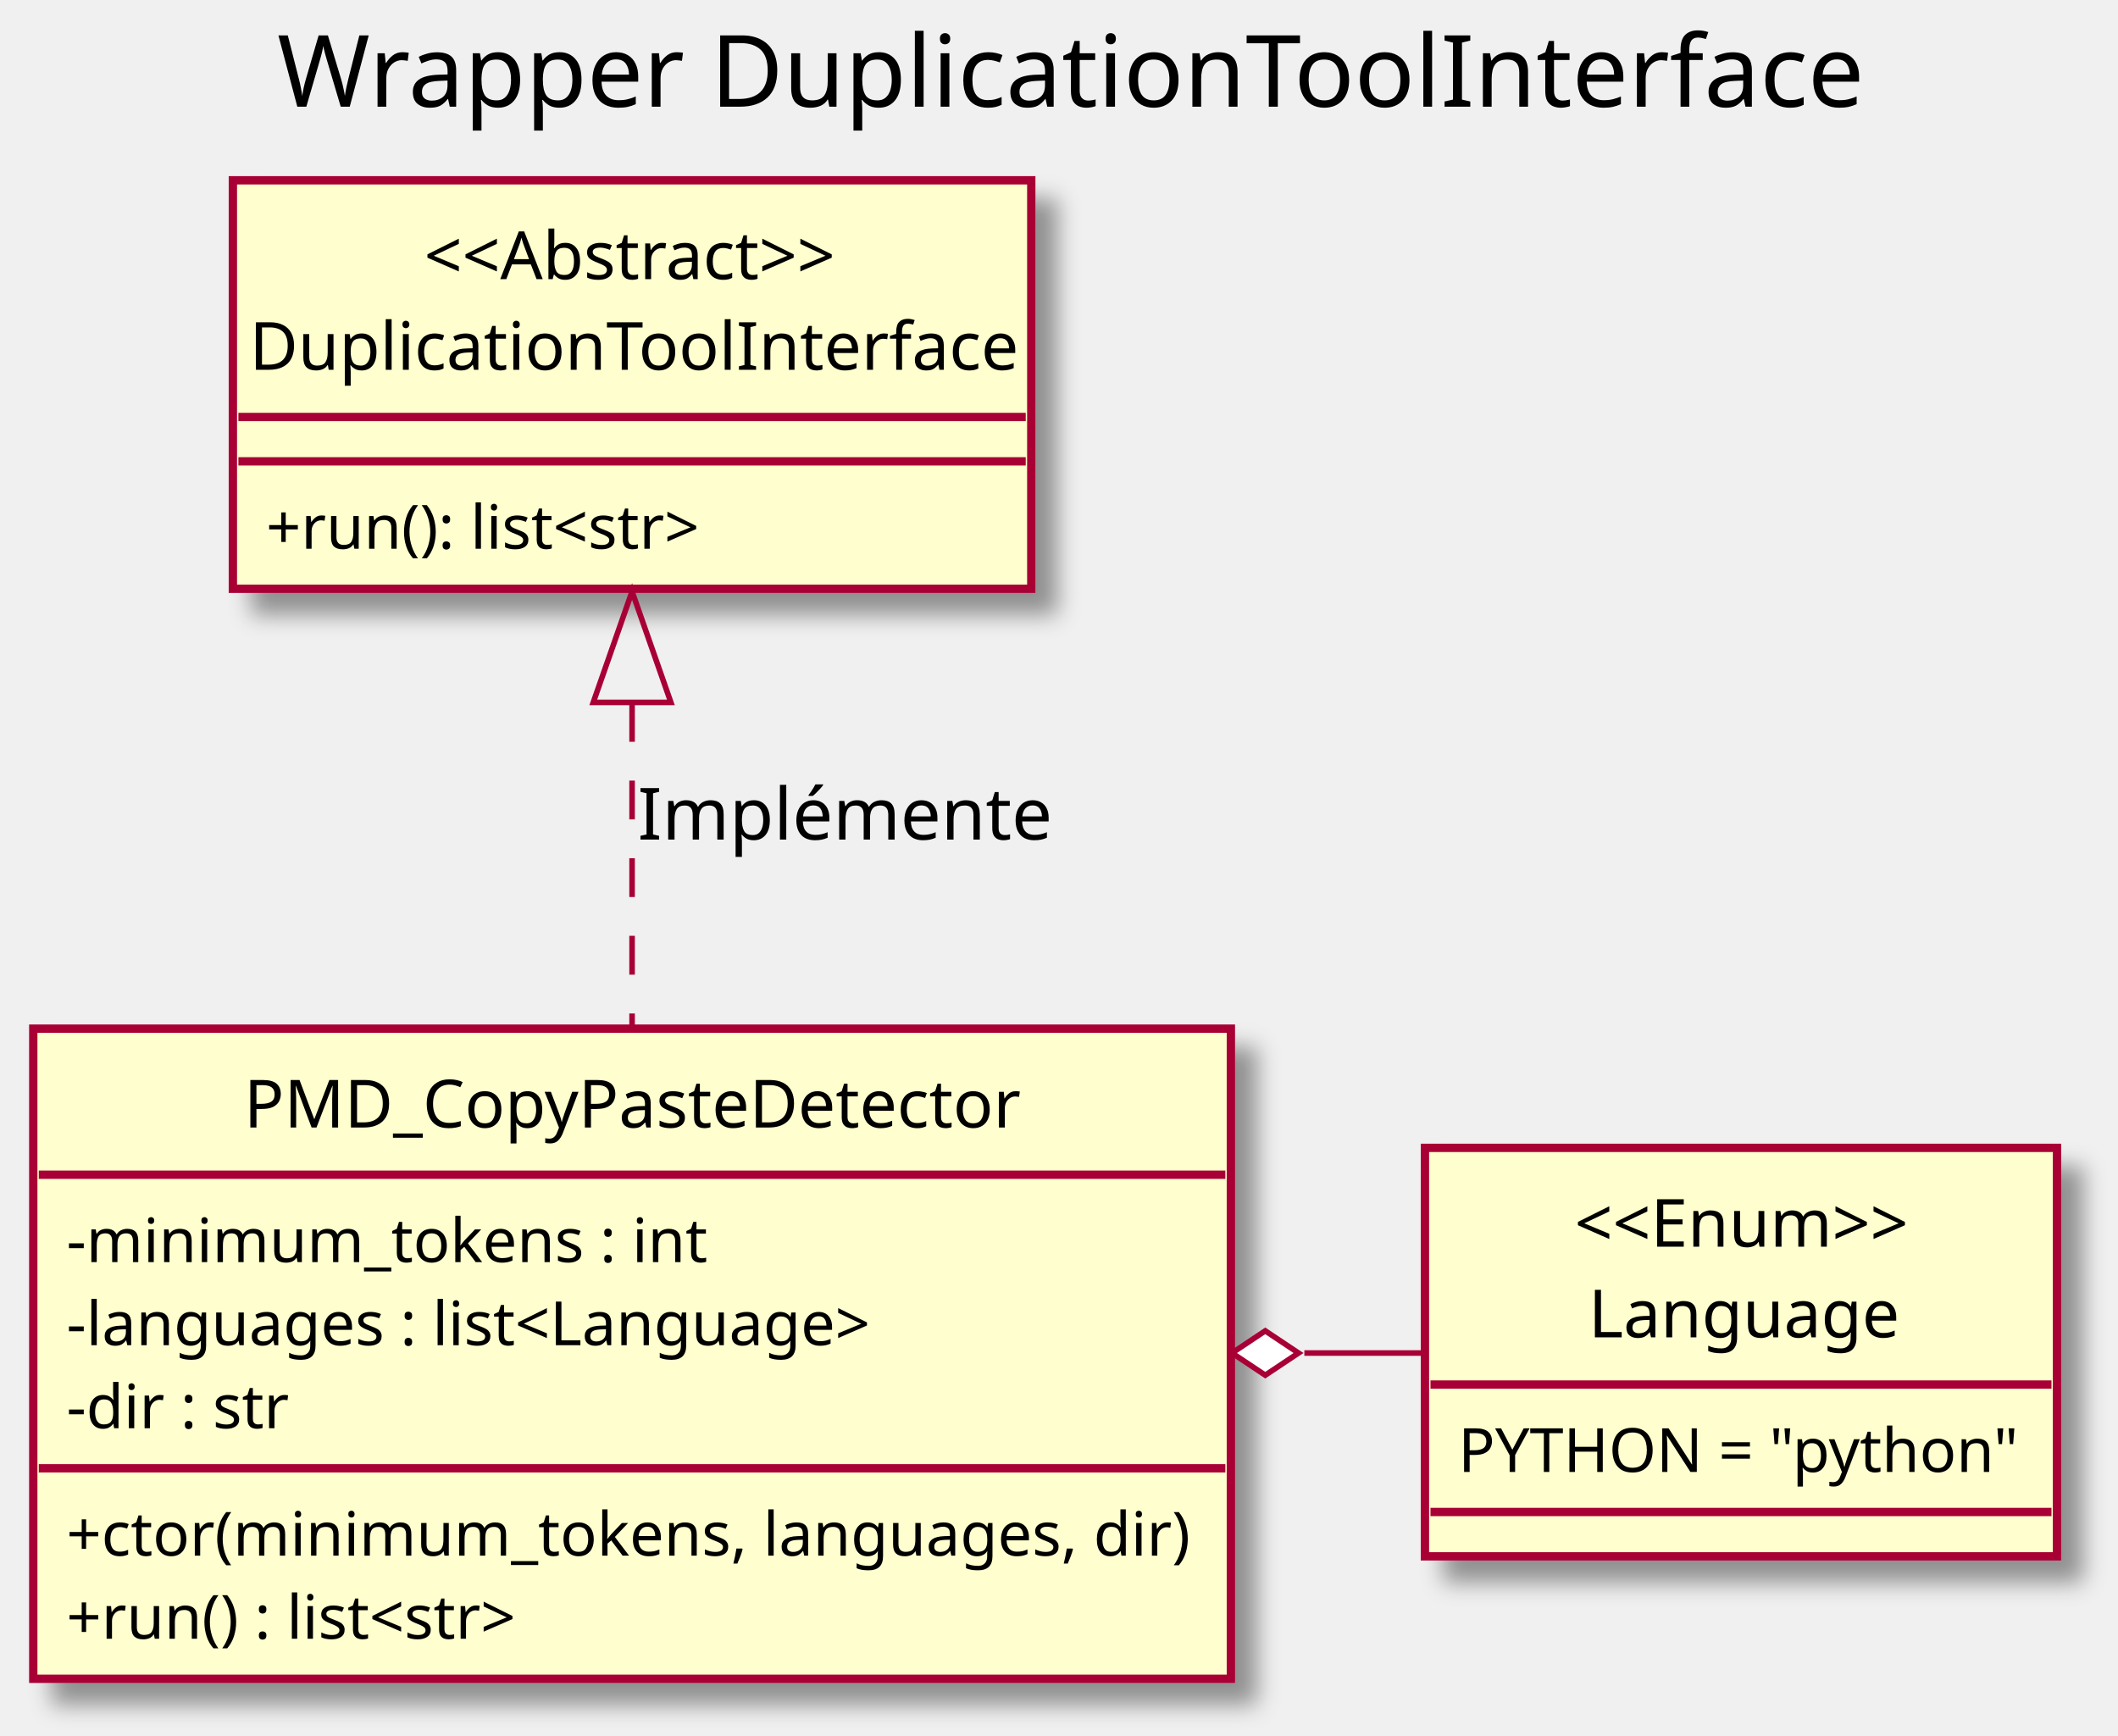
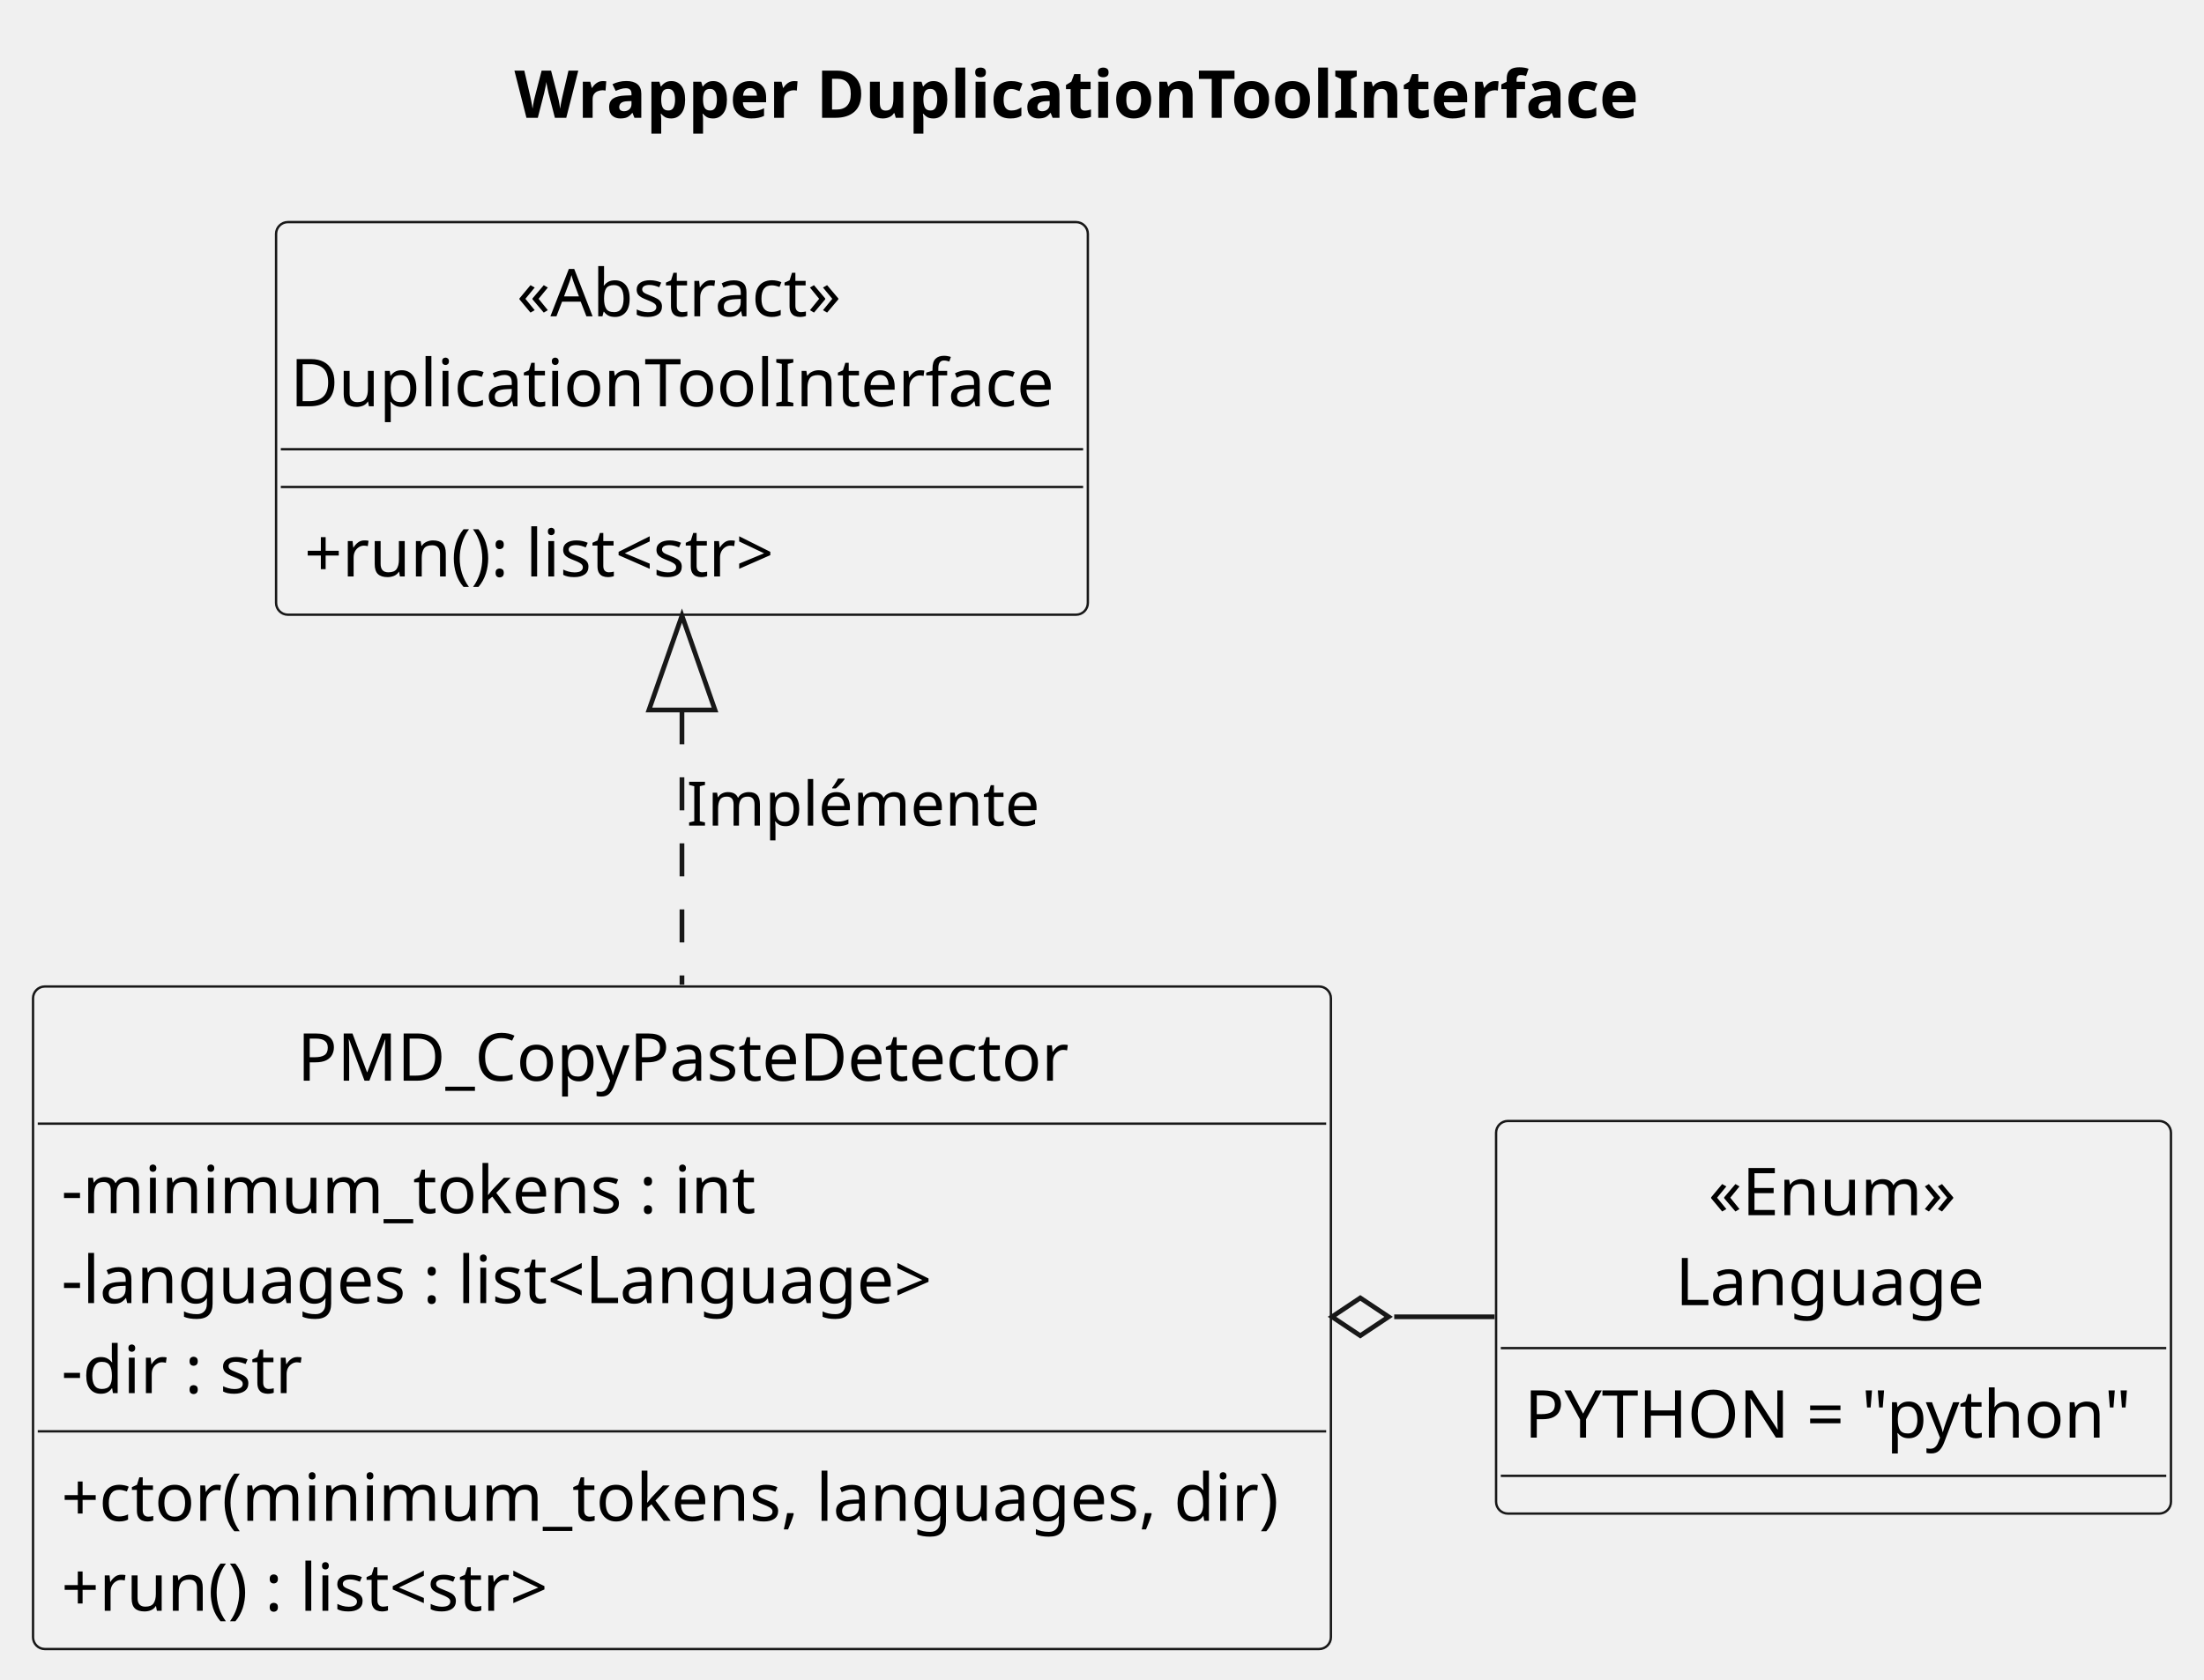
- <svg xmlns="http://www.w3.org/2000/svg" contentScriptType="application/ecmascript" contentStyleType="text/css" height="313px" preserveAspectRatio="none" style="width:382px;height:313px;" version="1.1" viewBox="0 0 382 313" width="382px" zoomAndPan="magnify">
-   <defs>
-     <filter height="300%" id="ftpxdo8k45wt8" width="300%" x="-1" y="-1">
-       <feGaussianBlur result="blurOut" stdDeviation="2.0" />
-       <feColorMatrix in="blurOut" result="blurOut2" type="matrix" values="0 0 0 0 0 0 0 0 0 0 0 0 0 0 0 0 0 0 .4 0" />
-       <feOffset dx="4.0" dy="4.0" in="blurOut2" result="blurOut3" />
-       <feBlend in="SourceGraphic" in2="blurOut3" mode="normal" />
-     </filter>
-   </defs>
+ <svg xmlns="http://www.w3.org/2000/svg" contentStyleType="text/css" height="356px" preserveAspectRatio="none" style="width:467px;height:356px;background:#FFFFFF;" version="1.1" viewBox="0 0 467 356" width="467px" zoomAndPan="magnify">
+   <defs />
  <g>
-     <text fill="#000000" font-family="sans-serif" font-size="18" lengthAdjust="spacingAndGlyphs" textLength="289" x="50" y="19.242">Wrapper DuplicationToolInterface</text>
-     <rect fill="#FEFECE" filter="url(#ftpxdo8k45wt8)" height="73.67" id="DuplicationToolInterface" style="stroke: #A80036; stroke-width: 1.5;" width="144" x="42" y="32.516" />
-     <text fill="#000000" font-family="sans-serif" font-size="12" lengthAdjust="spacingAndGlyphs" textLength="75" x="76.5" y="50.344">&lt;&lt;Abstract&gt;&gt;</text>
-     <text fill="#000000" font-family="sans-serif" font-size="12" lengthAdjust="spacingAndGlyphs" textLength="138" x="45" y="66.688">DuplicationToolInterface</text>
-     <line style="stroke: #A80036; stroke-width: 1.5;" x1="43" x2="185" y1="75.204" y2="75.204" />
-     <line style="stroke: #A80036; stroke-width: 1.5;" x1="43" x2="185" y1="83.204" y2="83.204" />
-     <text fill="#000000" font-family="sans-serif" font-size="11" lengthAdjust="spacingAndGlyphs" textLength="78" x="48" y="98.963">+run(): list&lt;str&gt;</text>
-     <rect fill="#FEFECE" filter="url(#ftpxdo8k45wt8)" height="73.67" id="PMD_CPD_Language" style="stroke: #A80036; stroke-width: 1.5;" width="114" x="257" y="207.016" />
-     <text fill="#000000" font-family="sans-serif" font-size="12" lengthAdjust="spacingAndGlyphs" textLength="60" x="284" y="224.844">&lt;&lt;Enum&gt;&gt;</text>
-     <text fill="#000000" font-family="sans-serif" font-size="12" lengthAdjust="spacingAndGlyphs" textLength="55" x="286.5" y="241.188">Language</text>
-     <line style="stroke: #A80036; stroke-width: 1.5;" x1="258" x2="370" y1="249.704" y2="249.704" />
-     <text fill="#000000" font-family="sans-serif" font-size="11" lengthAdjust="spacingAndGlyphs" textLength="102" x="263" y="265.463">PYTHON = "python"</text>
-     <line style="stroke: #A80036; stroke-width: 1.5;" x1="258" x2="370" y1="272.686" y2="272.686" />
-     <rect fill="#FEFECE" filter="url(#ftpxdo8k45wt8)" height="117.254" id="PMD_CopyPasteDetector" style="stroke: #A80036; stroke-width: 1.5;" width="216" x="6" y="185.516" />
-     <text fill="#000000" font-family="sans-serif" font-size="12" lengthAdjust="spacingAndGlyphs" textLength="140" x="44" y="203.344">PMD_CopyPasteDetector</text>
-     <line style="stroke: #A80036; stroke-width: 1.5;" x1="7" x2="221" y1="211.86" y2="211.86" />
-     <text fill="#000000" font-family="sans-serif" font-size="11" lengthAdjust="spacingAndGlyphs" textLength="117" x="12" y="227.619">-minimum_tokens : int</text>
-     <text fill="#000000" font-family="sans-serif" font-size="11" lengthAdjust="spacingAndGlyphs" textLength="146" x="12" y="242.601">-languages : list&lt;Language&gt;</text>
-     <text fill="#000000" font-family="sans-serif" font-size="11" lengthAdjust="spacingAndGlyphs" textLength="42" x="12" y="257.583">-dir : str</text>
-     <line style="stroke: #A80036; stroke-width: 1.5;" x1="7" x2="221" y1="264.806" y2="264.806" />
-     <text fill="#000000" font-family="sans-serif" font-size="11" lengthAdjust="spacingAndGlyphs" textLength="204" x="12" y="280.565">+ctor(minimum_tokens, languages, dir)</text>
-     <text fill="#000000" font-family="sans-serif" font-size="11" lengthAdjust="spacingAndGlyphs" textLength="81" x="12" y="295.546">+run() : list&lt;str&gt;</text>
-     <path d="M114,126.776 C114,145.596 114,166.596 114,185.516 " fill="none" id="DuplicationToolInterface&lt;-PMD_CopyPasteDetector" style="stroke: #A80036; stroke-width: 1.0; stroke-dasharray: 7.0,7.0;" />
-     <polygon fill="none" points="107,126.676,114,106.676,121,126.676,107,126.676" style="stroke: #A80036; stroke-width: 1.0;" />
-     <text fill="#000000" font-family="sans-serif" font-size="13" lengthAdjust="spacingAndGlyphs" textLength="73" x="115" y="151.413">Implémente</text>
-     <path d="M235.25,244.016 C242.49,244.016 249.74,244.016 256.99,244.016 " fill="none" id="PMD_CopyPasteDetector&lt;-PMD_CPD_Language" style="stroke: #A80036; stroke-width: 1.0;" />
-     <polygon fill="#FFFFFF" points="222.2,244.016,228.2,248.016,234.2,244.016,228.2,240.016,222.2,244.016" style="stroke: #A80036; stroke-width: 1.0;" />
+     <text fill="#000000" font-family="sans-serif" font-size="14" font-weight="bold" lengthAdjust="spacing" textLength="235" x="109" y="24.966">Wrapper DuplicationToolInterface</text>
+     <g id="elem_DuplicationToolInterface">
+       <rect codeLine="5" fill="#F1F1F1" height="83.204" id="DuplicationToolInterface" rx="2.5" ry="2.5" style="stroke:#181818;stroke-width:0.5;" width="172" x="58.5" y="47.068" />
+       <text fill="#000000" font-family="sans-serif" font-size="14" lengthAdjust="spacing" textLength="70" x="109.5" y="67.034">«Abstract»</text>
+       <text fill="#000000" font-family="sans-serif" font-size="14" lengthAdjust="spacing" textLength="166" x="61.5" y="86.102">DuplicationToolInterface</text>
+       <line style="stroke:#181818;stroke-width:0.5;" x1="59.5" x2="229.5" y1="95.204" y2="95.204" />
+       <line style="stroke:#181818;stroke-width:0.5;" x1="59.5" x2="229.5" y1="103.204" y2="103.204" />
+       <text fill="#000000" font-family="sans-serif" font-size="14" lengthAdjust="spacing" textLength="102" x="64.5" y="122.17">+run(): list&lt;str&gt;</text>
+     </g>
+     <g id="elem_PMD_CPD_Language">
+       <rect codeLine="9" fill="#F1F1F1" height="83.204" id="PMD_CPD_Language" rx="2.5" ry="2.5" style="stroke:#181818;stroke-width:0.5;" width="143" x="317" y="237.568" />
+       <text fill="#000000" font-family="sans-serif" font-size="14" lengthAdjust="spacing" textLength="53" x="362" y="257.534">«Enum»</text>
+       <text fill="#000000" font-family="sans-serif" font-size="14" lengthAdjust="spacing" textLength="67" x="355" y="276.602">Language</text>
+       <line style="stroke:#181818;stroke-width:0.5;" x1="318" x2="459" y1="285.704" y2="285.704" />
+       <text fill="#000000" font-family="sans-serif" font-size="14" lengthAdjust="spacing" textLength="131" x="323" y="304.67">PYTHON = "python"</text>
+       <line style="stroke:#181818;stroke-width:0.5;" x1="318" x2="459" y1="312.772" y2="312.772" />
+     </g>
+     <g id="elem_PMD_CopyPasteDetector">
+       <rect codeLine="13" fill="#F1F1F1" height="140.407" id="PMD_CopyPasteDetector" rx="2.5" ry="2.5" style="stroke:#181818;stroke-width:0.5;" width="275" x="7" y="209.068" />
+       <text fill="#000000" font-family="sans-serif" font-size="14" lengthAdjust="spacing" textLength="163" x="63" y="229.034">PMD_CopyPasteDetector</text>
+       <line style="stroke:#181818;stroke-width:0.5;" x1="8" x2="281" y1="238.136" y2="238.136" />
+       <text fill="#000000" font-family="sans-serif" font-size="14" lengthAdjust="spacing" textLength="150" x="13" y="257.102">-minimum_tokens : int</text>
+       <text fill="#000000" font-family="sans-serif" font-size="14" lengthAdjust="spacing" textLength="191" x="13" y="276.17">-languages : list&lt;Language&gt;</text>
+       <text fill="#000000" font-family="sans-serif" font-size="14" lengthAdjust="spacing" textLength="54" x="13" y="295.238">-dir : str</text>
+       <line style="stroke:#181818;stroke-width:0.5;" x1="8" x2="281" y1="303.34" y2="303.34" />
+       <text fill="#000000" font-family="sans-serif" font-size="14" lengthAdjust="spacing" textLength="263" x="13" y="322.305">+ctor(minimum_tokens, languages, dir)</text>
+       <text fill="#000000" font-family="sans-serif" font-size="14" lengthAdjust="spacing" textLength="106" x="13" y="341.373">+run() : list&lt;str&gt;</text>
+     </g>
+     <g id="link_DuplicationToolInterface_PMD_CopyPasteDetector">
+       <path codeLine="21" d="M144.5,150.728 C144.5,169.238 144.5,189.698 144.5,208.698 " fill="none" id="DuplicationToolInterface-backto-PMD_CopyPasteDetector" style="stroke:#181818;stroke-width:1.0;stroke-dasharray:7.0,7.0;" />
+       <polygon fill="none" points="137.5,150.468,144.5,130.468,151.5,150.468,137.5,150.468" style="stroke:#181818;stroke-width:1.0;" />
+       <text fill="#000000" font-family="sans-serif" font-size="13" lengthAdjust="spacing" textLength="73" x="145.5" y="174.965">Implémente</text>
+     </g>
+     <g id="link_PMD_CopyPasteDetector_PMD_CPD_Language">
+       <path codeLine="22" d="M295.42,279.068 C302.51,279.068 309.59,279.068 316.68,279.068 " fill="none" id="PMD_CopyPasteDetector-backto-PMD_CPD_Language" style="stroke:#181818;stroke-width:1.0;" />
+       <polygon fill="none" points="282.23,279.068,288.23,283.068,294.23,279.068,288.23,275.068,282.23,279.068" style="stroke:#181818;stroke-width:1.0;" />
+     </g>
  </g>
</svg>
